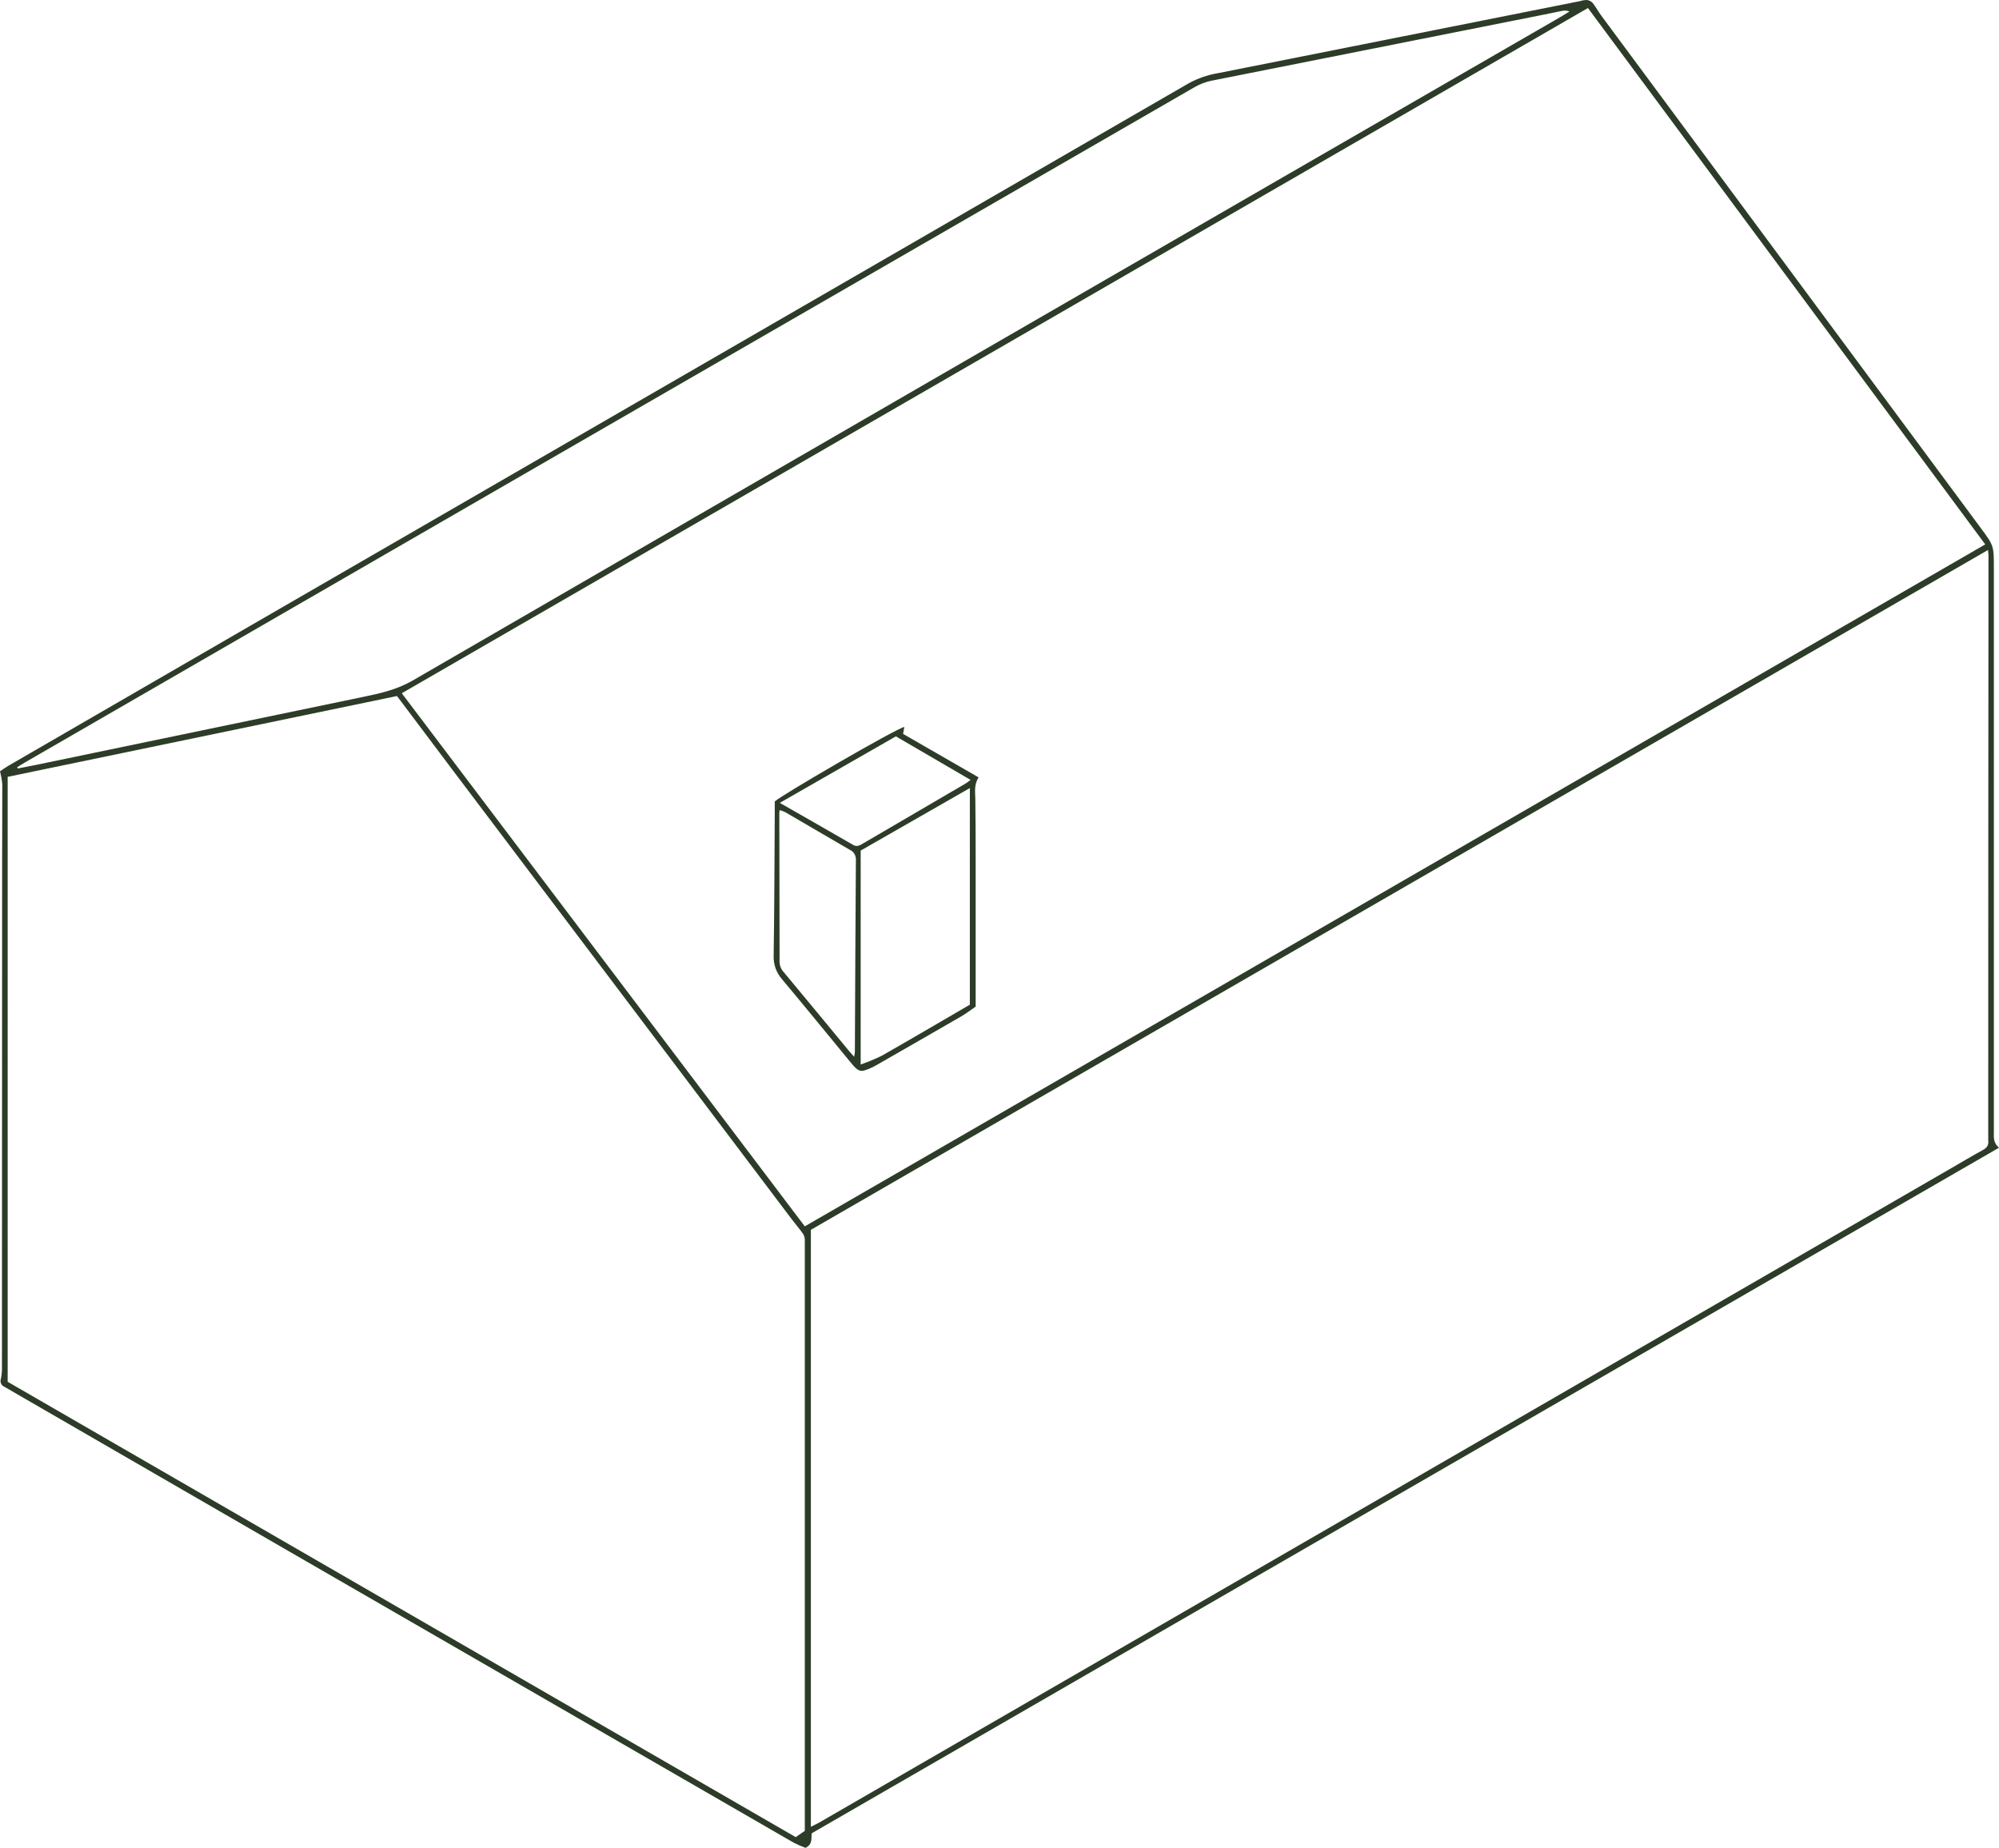
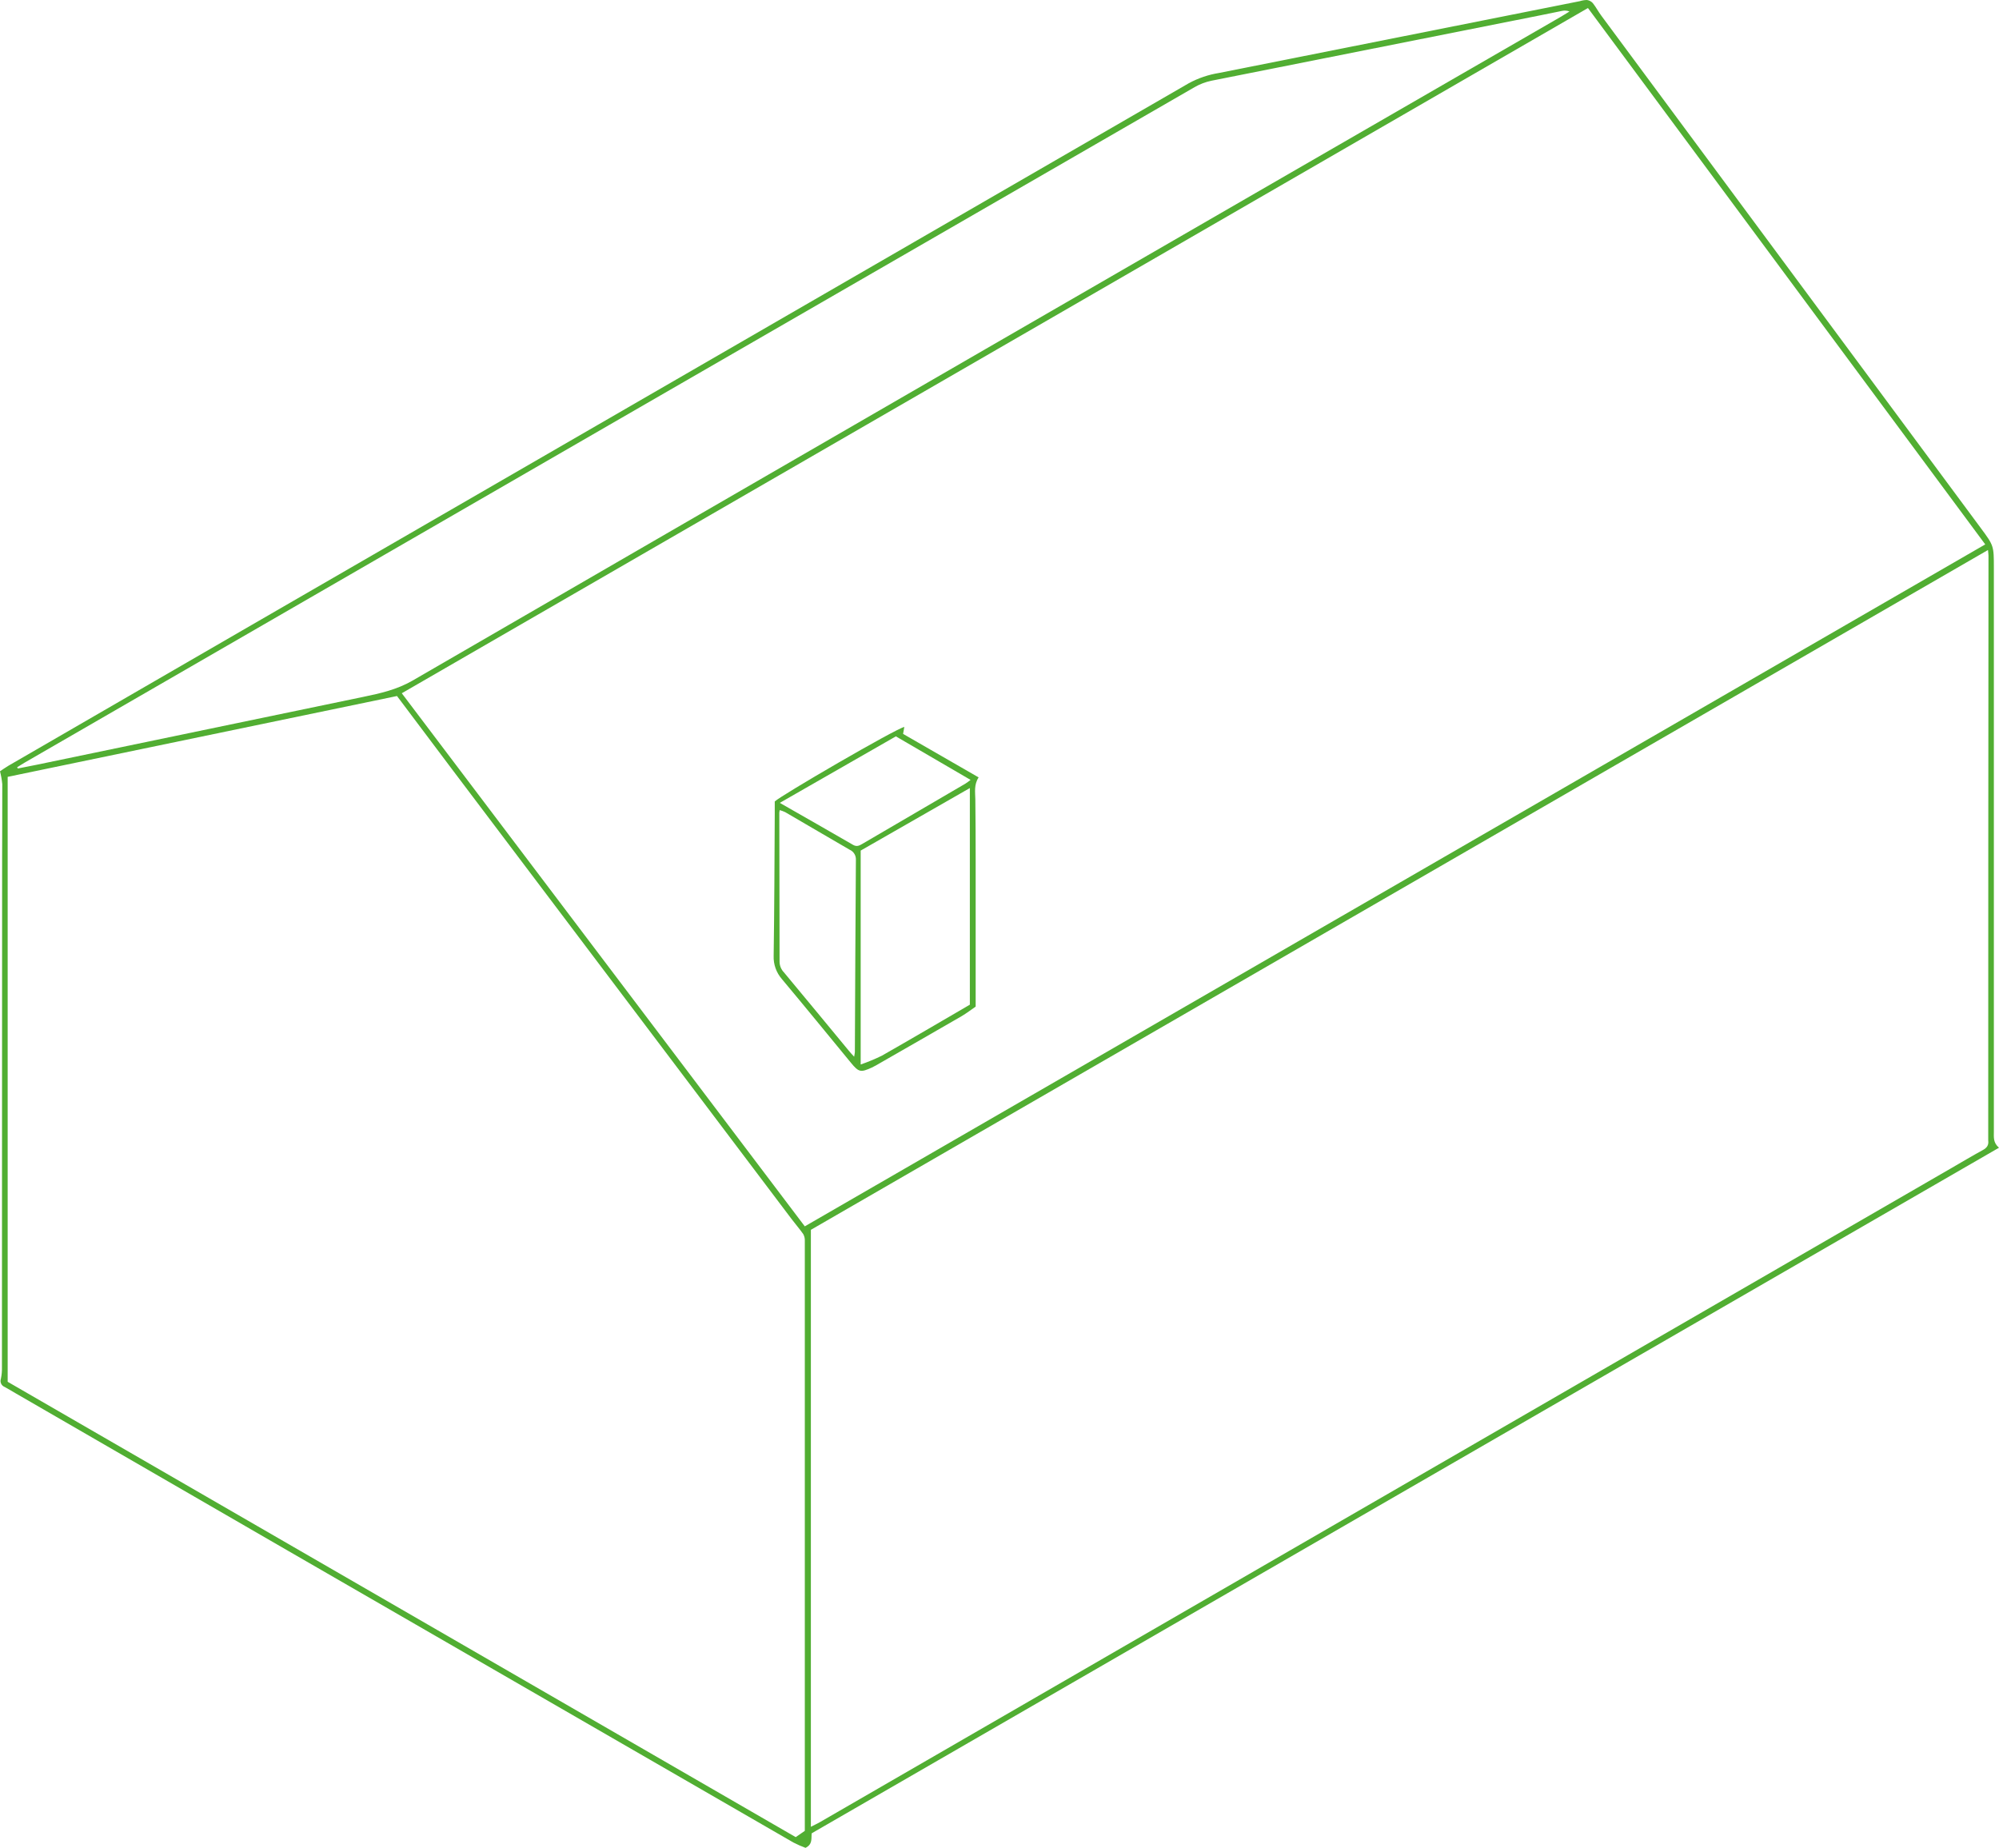
<svg xmlns="http://www.w3.org/2000/svg" width="781.48" height="722.34" viewBox="0 0 781.48 722.34">
  <g id="isometric_house" transform="translate(0 0)">
    <g id="Layer_1" data-name="Layer 1">
-       <path id="Path_10" data-name="Path 10" d="M781.48,448.65l-464.15,268c-.26,2,.46,4.25-2.42,5.69a41.539,41.539,0,0,1-4.75-2.09q-98.78-57-197.5-114Q59.41,575.49,6.16,544.68c-1.45-.84-2.88-1.73-4.36-2.52A2.5,2.5,0,0,1,.35,539a19.74,19.74,0,0,0,.41-4.61q0-99.72.07-199.44c0-9.48.1-19,.06-28.44a32,32,0,0,0-.89-5c.76-.51,2-1.41,3.25-2.15q47.63-27.58,95.26-55.13Q281.66,138.36,464.77,32.52a37.15,37.15,0,0,1,11.8-4L580.22,7.9,617.59.46A9.679,9.679,0,0,1,620.41,0a3.8,3.8,0,0,1,2.28,1.22c1.25,1.58,2.19,3.41,3.39,5Q700.18,106.3,774.3,206.34c5.18,7,5.17,7,5.17,15.74V442.4C779.46,444.55,779.17,446.71,781.48,448.65ZM157.07,271,314.62,479.39,776.1,212.81,620.79,3.14Zm620.11-56L317,480.75V714.11c1.44-.74,2.49-1.22,3.49-1.79L762.71,456.71c4.15-2.4,8.27-4.86,12.48-7.16,1.59-.87,2.32-1.95,2.08-3.72a7.787,7.787,0,0,1,0-1.08q0-113.76.1-227.52C777.36,216.67,777.27,216.1,777.18,215ZM3,540.15l308.07,178,3.56-2.45V485.04a4.89,4.89,0,0,0-.62-2.64c-1.41-2-3.07-3.9-4.56-5.88q-66.3-87.87-132.65-175.7-10.8-14.34-21.6-28.74L3,303.68ZM6.69,299.94l.29.47c2.46-.49,4.93-1,7.38-1.46Q78.23,285.69,142.1,272.4c6.62-1.38,13-2.79,19.18-6.35q224.1-129.78,448.4-259.2c1.32-.76,2.59-1.57,3.89-2.36a5,5,0,0,0-2.86-.24c-2.94.57-5.87,1.21-8.8,1.79Q537.74,18.77,473.59,31.56A22.25,22.25,0,0,0,467,34.07Q238.29,166,9.7,298.08C8.68,298.67,7.69,299.32,6.69,299.94Z" fill="#2d3c28" />
-       <path id="Path_11" data-name="Path 11" d="M353.53,284.16l-.48,2.73,29.53,17c-1.88,2.88-1.33,5.73-1.29,8.57.11,7.79.12,15.59.13,23.38v57.65c-1.7,1.16-3.58,2.63-5.61,3.81-10.58,6.13-21.19,12.19-31.8,18.28-1,.59-2.07,1.21-3.15,1.72-4.38,2-5.12,1.88-8.17-1.82-9-10.92-17.92-21.89-27-32.73a13.08,13.08,0,0,1-3.24-9.13c.28-18.46.32-36.94.43-55.41V313.3C305.19,311,349.9,285,353.53,284.16ZM336.47,332.5v83.62a72.651,72.651,0,0,0,8.28-3.44c11.44-6.51,22.79-13.19,34.4-19.94V308.06Zm-2.55,80.58c.17-1.11.27-1.47.28-1.82.12-25.07.21-50.13.4-75.2a4.077,4.077,0,0,0-2.47-3.91c-8.4-4.86-16.76-9.79-25.16-14.67a13.659,13.659,0,0,0-2.16-.8q-.1.5-.15,1c0,19.43.11,38.86.1,58.29a6.06,6.06,0,0,0,1.71,4.14q12.64,15.19,25.22,30.46c.58.73,1.22,1.43,2.23,2.51Zm16.31-125.23-45.38,26c9.92,5.67,19.3,11,28.62,16.4,1.44.84,2.43.34,3.61-.35l40.35-23.58a24.451,24.451,0,0,0,2-1.45Z" fill="#2d3c28" />
+       <path id="Path_10" data-name="Path 10" d="M781.48,448.65l-464.15,268c-.26,2,.46,4.25-2.42,5.69a41.539,41.539,0,0,1-4.75-2.09q-98.78-57-197.5-114Q59.41,575.49,6.16,544.68c-1.45-.84-2.88-1.73-4.36-2.52A2.5,2.5,0,0,1,.35,539a19.74,19.74,0,0,0,.41-4.61q0-99.72.07-199.44c0-9.48.1-19,.06-28.44a32,32,0,0,0-.89-5c.76-.51,2-1.41,3.25-2.15q47.63-27.58,95.26-55.13Q281.66,138.36,464.77,32.52a37.15,37.15,0,0,1,11.8-4L580.22,7.9,617.59.46A9.679,9.679,0,0,1,620.41,0a3.8,3.8,0,0,1,2.28,1.22c1.25,1.58,2.19,3.41,3.39,5Q700.18,106.3,774.3,206.34c5.18,7,5.17,7,5.17,15.74V442.4C779.46,444.55,779.17,446.71,781.48,448.65ZM157.07,271,314.62,479.39,776.1,212.81,620.79,3.14Zm620.11-56L317,480.75V714.11c1.44-.74,2.49-1.22,3.49-1.79L762.71,456.71c4.15-2.4,8.27-4.86,12.48-7.16,1.59-.87,2.32-1.95,2.08-3.72a7.787,7.787,0,0,1,0-1.08q0-113.76.1-227.52C777.36,216.67,777.27,216.1,777.18,215ZM3,540.15l308.07,178,3.56-2.45V485.04a4.89,4.89,0,0,0-.62-2.64c-1.41-2-3.07-3.9-4.56-5.88q-66.3-87.87-132.65-175.7-10.8-14.34-21.6-28.74L3,303.68ZM6.69,299.94l.29.47c2.46-.49,4.93-1,7.38-1.46Q78.23,285.69,142.1,272.4c6.62-1.38,13-2.79,19.18-6.35q224.1-129.78,448.4-259.2c1.32-.76,2.59-1.57,3.89-2.36a5,5,0,0,0-2.86-.24c-2.94.57-5.87,1.21-8.8,1.79Q537.74,18.77,473.59,31.56A22.25,22.25,0,0,0,467,34.07Q238.29,166,9.7,298.08C8.68,298.67,7.69,299.32,6.69,299.94Z" fill="#51ae32" />
+       <path id="Path_11" data-name="Path 11" d="M353.53,284.16l-.48,2.73,29.53,17c-1.88,2.88-1.33,5.73-1.29,8.57.11,7.79.12,15.59.13,23.38v57.65c-1.7,1.16-3.58,2.63-5.61,3.81-10.58,6.13-21.19,12.19-31.8,18.28-1,.59-2.07,1.21-3.15,1.72-4.38,2-5.12,1.88-8.17-1.82-9-10.92-17.92-21.89-27-32.73a13.08,13.08,0,0,1-3.24-9.13c.28-18.46.32-36.94.43-55.41V313.3C305.19,311,349.9,285,353.53,284.16ZM336.47,332.5v83.62a72.651,72.651,0,0,0,8.28-3.44c11.44-6.51,22.79-13.19,34.4-19.94V308.06Zm-2.55,80.58c.17-1.11.27-1.47.28-1.82.12-25.07.21-50.13.4-75.2a4.077,4.077,0,0,0-2.47-3.91c-8.4-4.86-16.76-9.79-25.16-14.67a13.659,13.659,0,0,0-2.16-.8q-.1.5-.15,1c0,19.43.11,38.86.1,58.29a6.06,6.06,0,0,0,1.71,4.14q12.64,15.19,25.22,30.46c.58.73,1.22,1.43,2.23,2.51Zm16.31-125.23-45.38,26c9.92,5.67,19.3,11,28.62,16.4,1.44.84,2.43.34,3.61-.35l40.35-23.58a24.451,24.451,0,0,0,2-1.45Z" fill="#51ae32" />
    </g>
  </g>
</svg>
